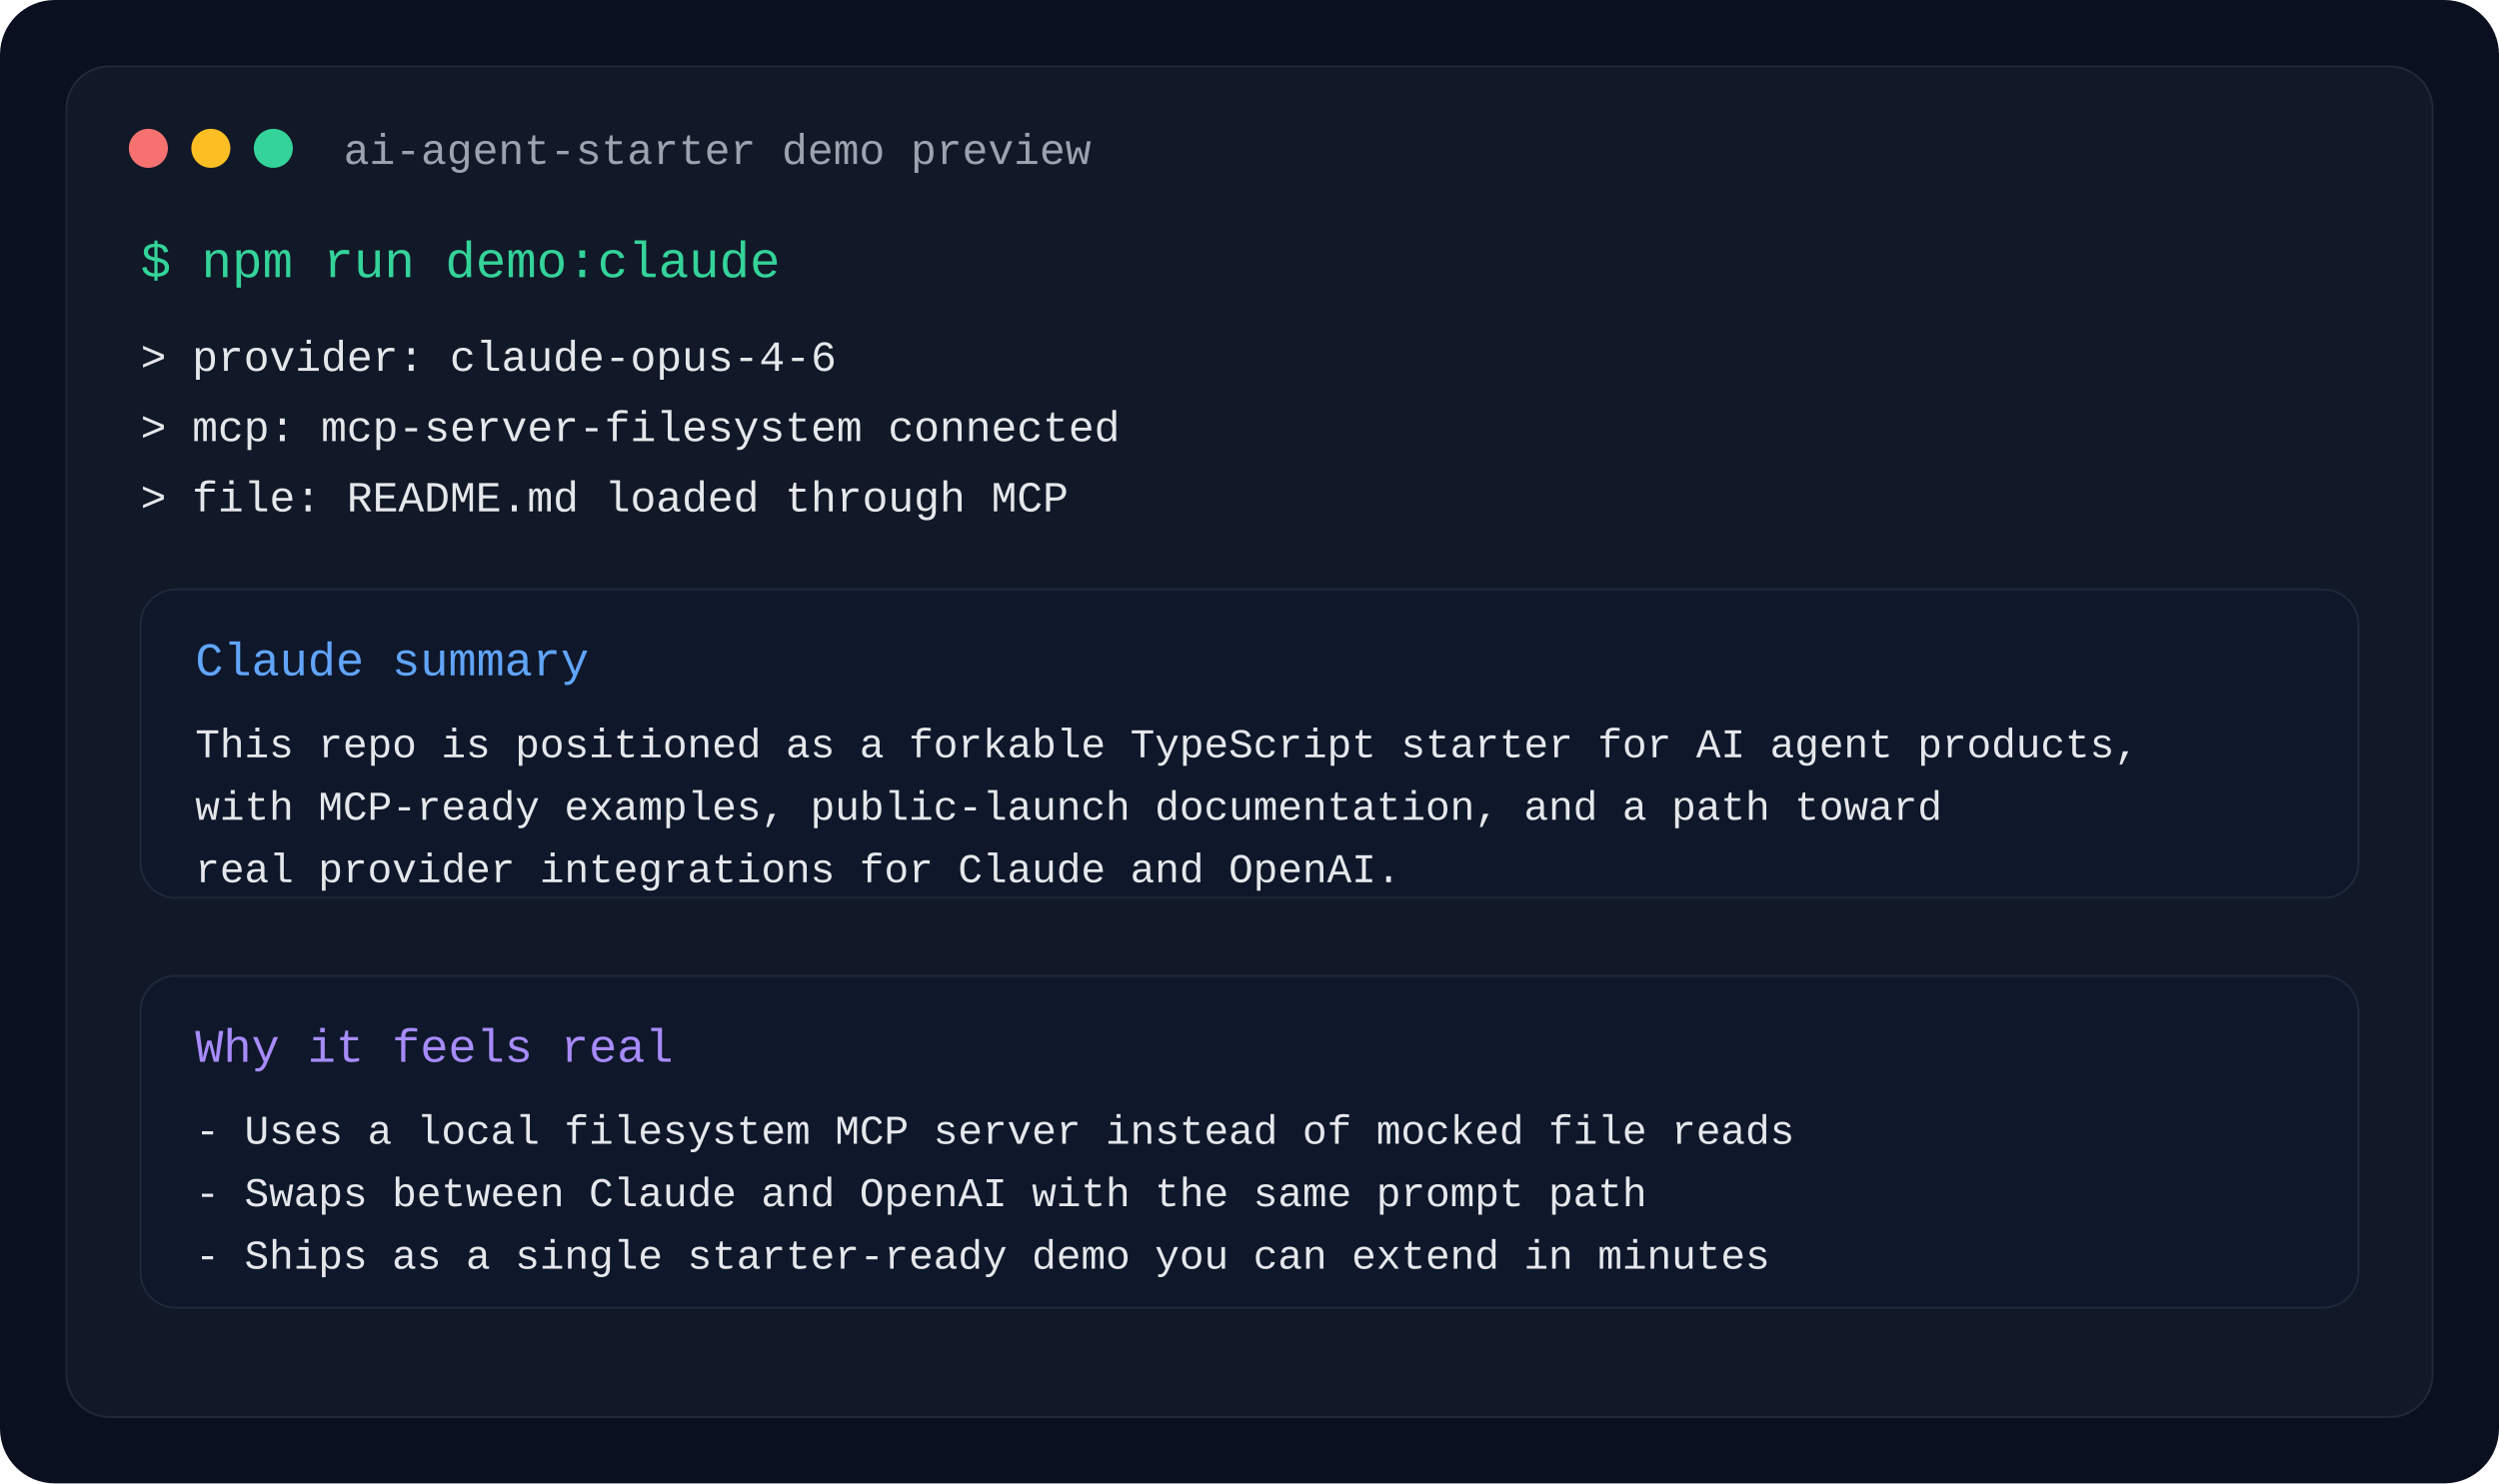
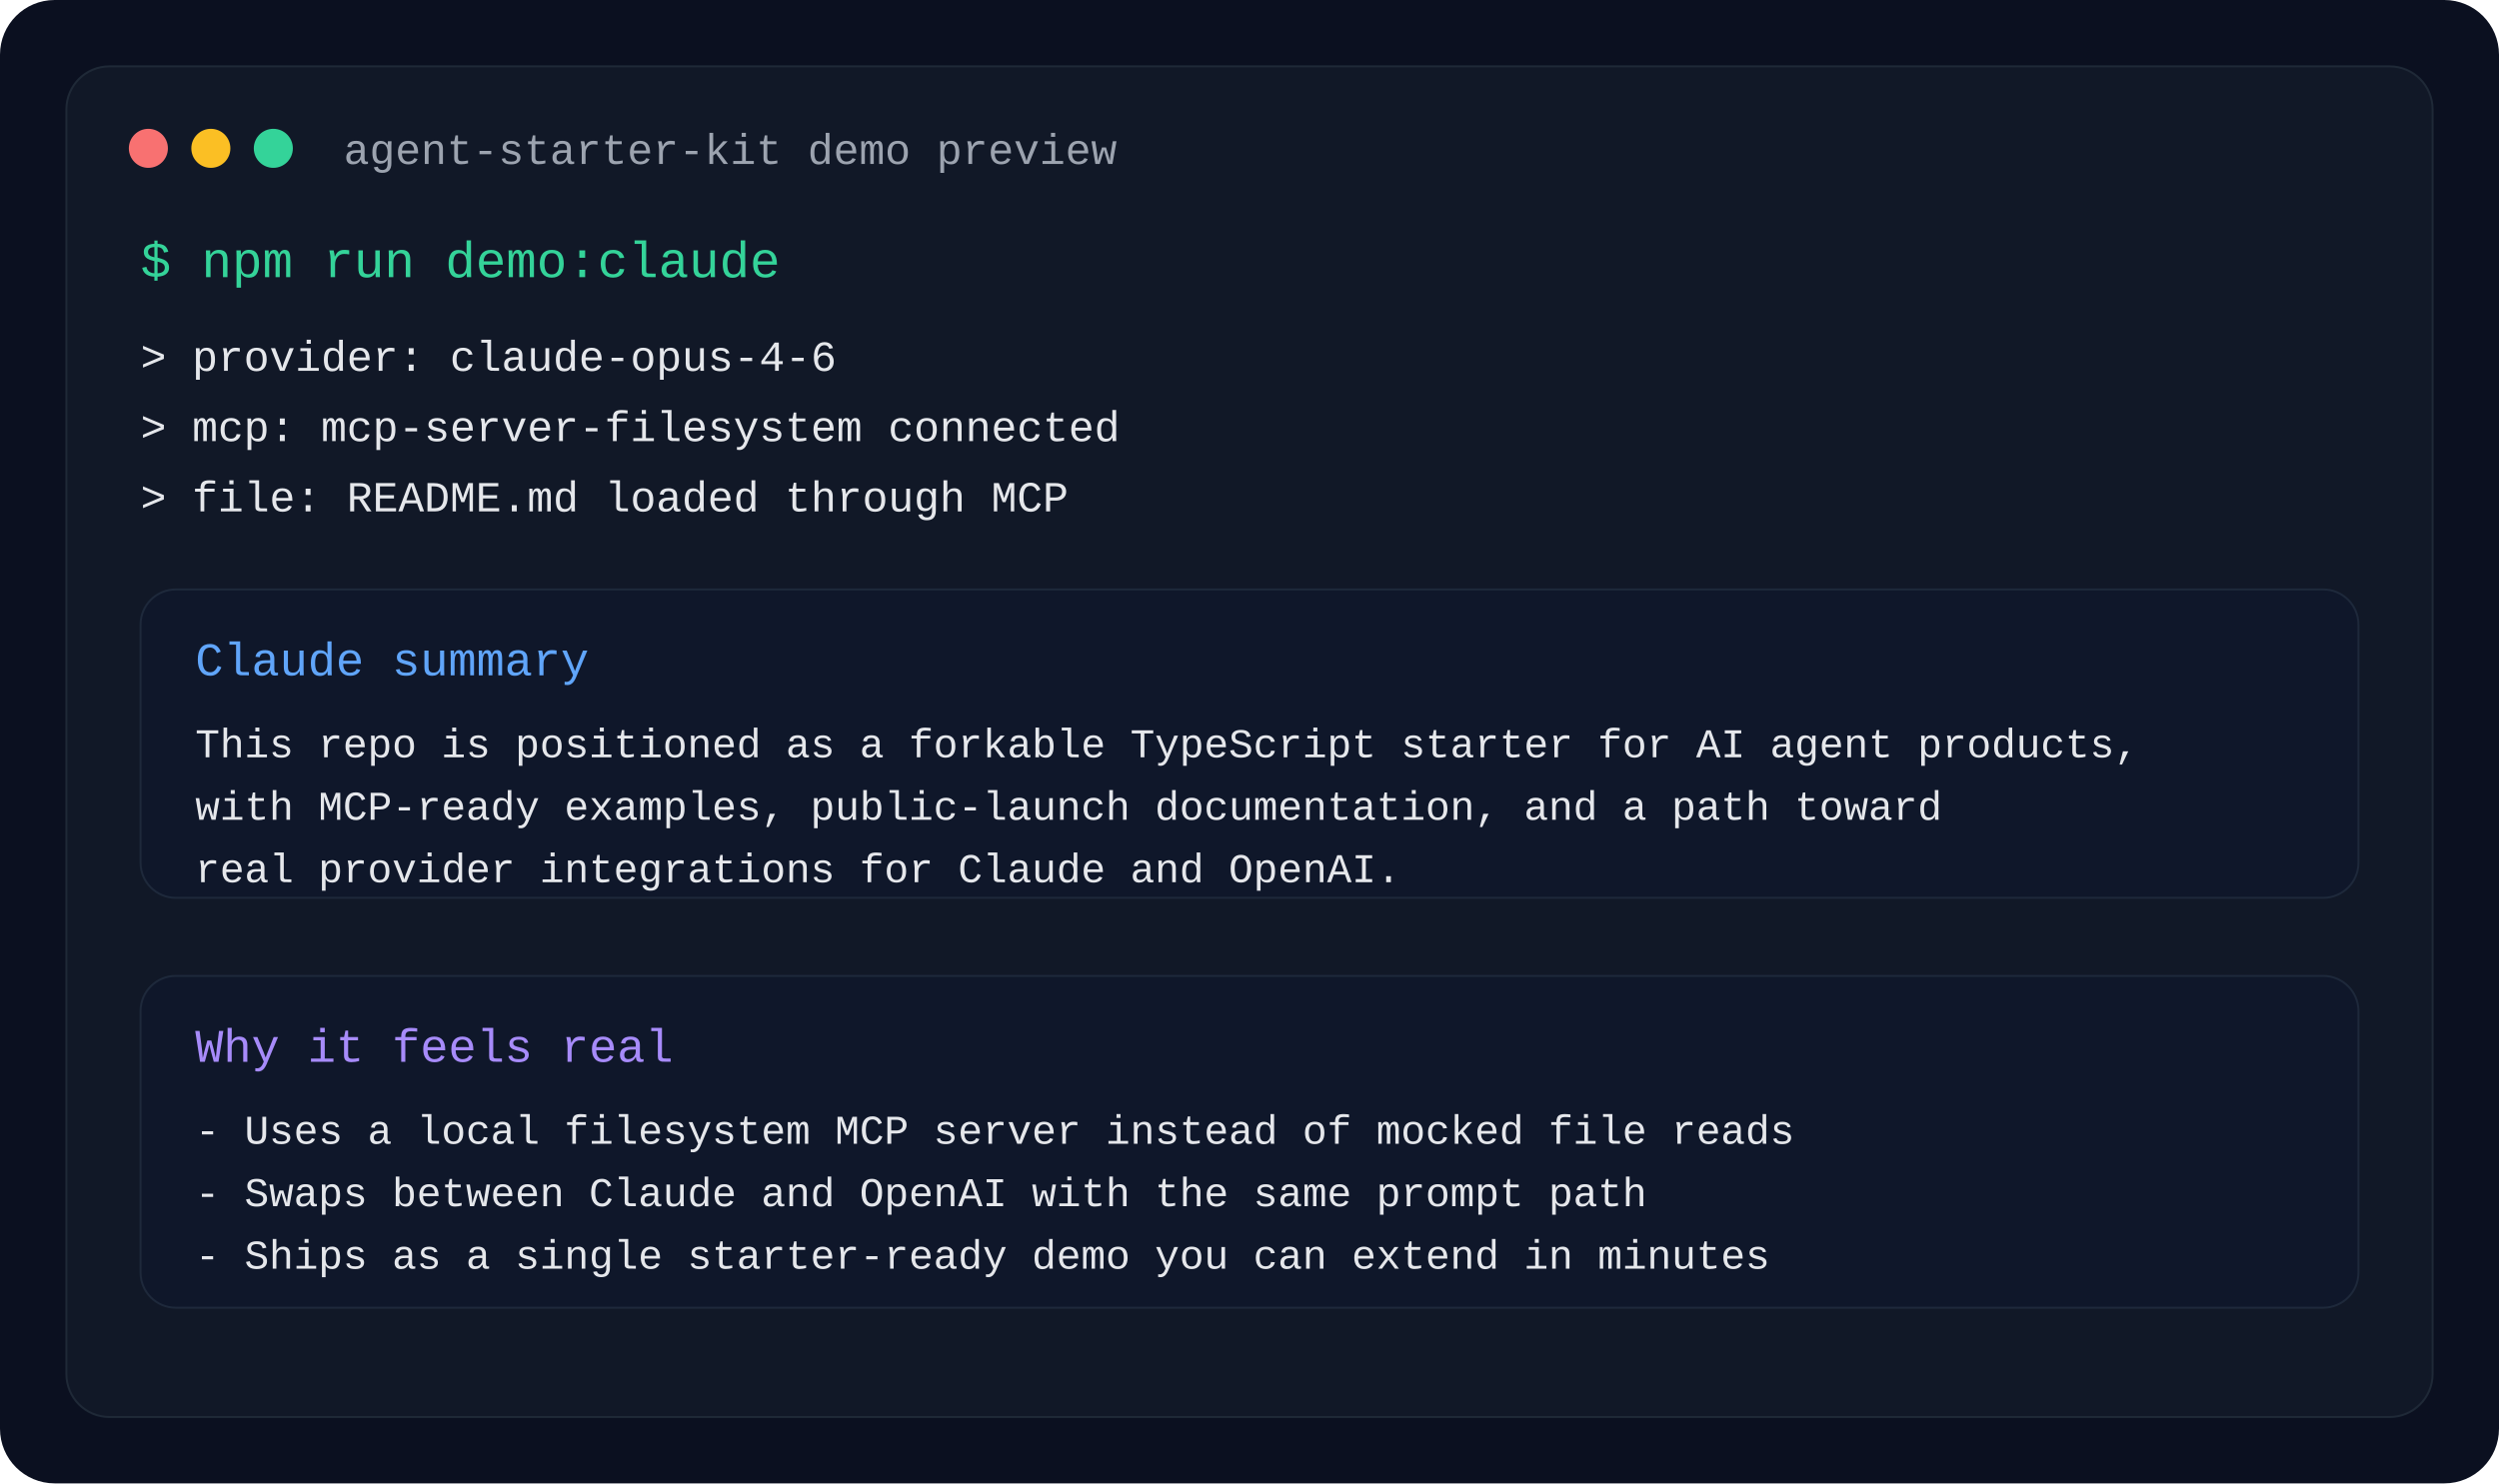
<svg xmlns="http://www.w3.org/2000/svg" width="1280" height="760" viewBox="0 0 1280 760" fill="none">
  <rect width="1280" height="760" rx="28" fill="#0B1020" />
  <rect x="34" y="34" width="1212" height="692" rx="22" fill="#111827" stroke="#1F2937" />
  <circle cx="76" cy="76" r="10" fill="#F87171" />
  <circle cx="108" cy="76" r="10" fill="#FBBF24" />
  <circle cx="140" cy="76" r="10" fill="#34D399" />
-   <text x="176" y="84" fill="#9CA3AF" font-family="ui-monospace, SFMono-Regular, Menlo, Monaco, Consolas, Liberation Mono, monospace" font-size="22">ai-agent-starter demo preview</text>
+   <text x="176" y="84" fill="#9CA3AF" font-family="ui-monospace, SFMono-Regular, Menlo, Monaco, Consolas, Liberation Mono, monospace" font-size="22">agent-starter-kit demo preview</text>
  <text x="72" y="142" fill="#34D399" font-family="ui-monospace, SFMono-Regular, Menlo, Monaco, Consolas, Liberation Mono, monospace" font-size="26">$ npm run demo:claude</text>
  <text x="72" y="190" fill="#E5E7EB" font-family="ui-monospace, SFMono-Regular, Menlo, Monaco, Consolas, Liberation Mono, monospace" font-size="22">&gt; provider: claude-opus-4-6</text>
  <text x="72" y="226" fill="#E5E7EB" font-family="ui-monospace, SFMono-Regular, Menlo, Monaco, Consolas, Liberation Mono, monospace" font-size="22">&gt; mcp: mcp-server-filesystem connected</text>
  <text x="72" y="262" fill="#E5E7EB" font-family="ui-monospace, SFMono-Regular, Menlo, Monaco, Consolas, Liberation Mono, monospace" font-size="22">&gt; file: README.md loaded through MCP</text>
  <rect x="72" y="302" width="1136" height="158" rx="18" fill="#0F172A" stroke="#1E293B" />
  <text x="100" y="346" fill="#60A5FA" font-family="ui-monospace, SFMono-Regular, Menlo, Monaco, Consolas, Liberation Mono, monospace" font-size="24">Claude summary</text>
  <text x="100" y="388" fill="#E5E7EB" font-family="ui-monospace, SFMono-Regular, Menlo, Monaco, Consolas, Liberation Mono, monospace" font-size="21">This repo is positioned as a forkable TypeScript starter for AI agent products,</text>
  <text x="100" y="420" fill="#E5E7EB" font-family="ui-monospace, SFMono-Regular, Menlo, Monaco, Consolas, Liberation Mono, monospace" font-size="21">with MCP-ready examples, public-launch documentation, and a path toward</text>
  <text x="100" y="452" fill="#E5E7EB" font-family="ui-monospace, SFMono-Regular, Menlo, Monaco, Consolas, Liberation Mono, monospace" font-size="21">real provider integrations for Claude and OpenAI.</text>
  <rect x="72" y="500" width="1136" height="170" rx="18" fill="#0F172A" stroke="#1E293B" />
  <text x="100" y="544" fill="#A78BFA" font-family="ui-monospace, SFMono-Regular, Menlo, Monaco, Consolas, Liberation Mono, monospace" font-size="24">Why it feels real</text>
  <text x="100" y="586" fill="#E5E7EB" font-family="ui-monospace, SFMono-Regular, Menlo, Monaco, Consolas, Liberation Mono, monospace" font-size="21">- Uses a local filesystem MCP server instead of mocked file reads</text>
  <text x="100" y="618" fill="#E5E7EB" font-family="ui-monospace, SFMono-Regular, Menlo, Monaco, Consolas, Liberation Mono, monospace" font-size="21">- Swaps between Claude and OpenAI with the same prompt path</text>
  <text x="100" y="650" fill="#E5E7EB" font-family="ui-monospace, SFMono-Regular, Menlo, Monaco, Consolas, Liberation Mono, monospace" font-size="21">- Ships as a single starter-ready demo you can extend in minutes</text>
</svg>
